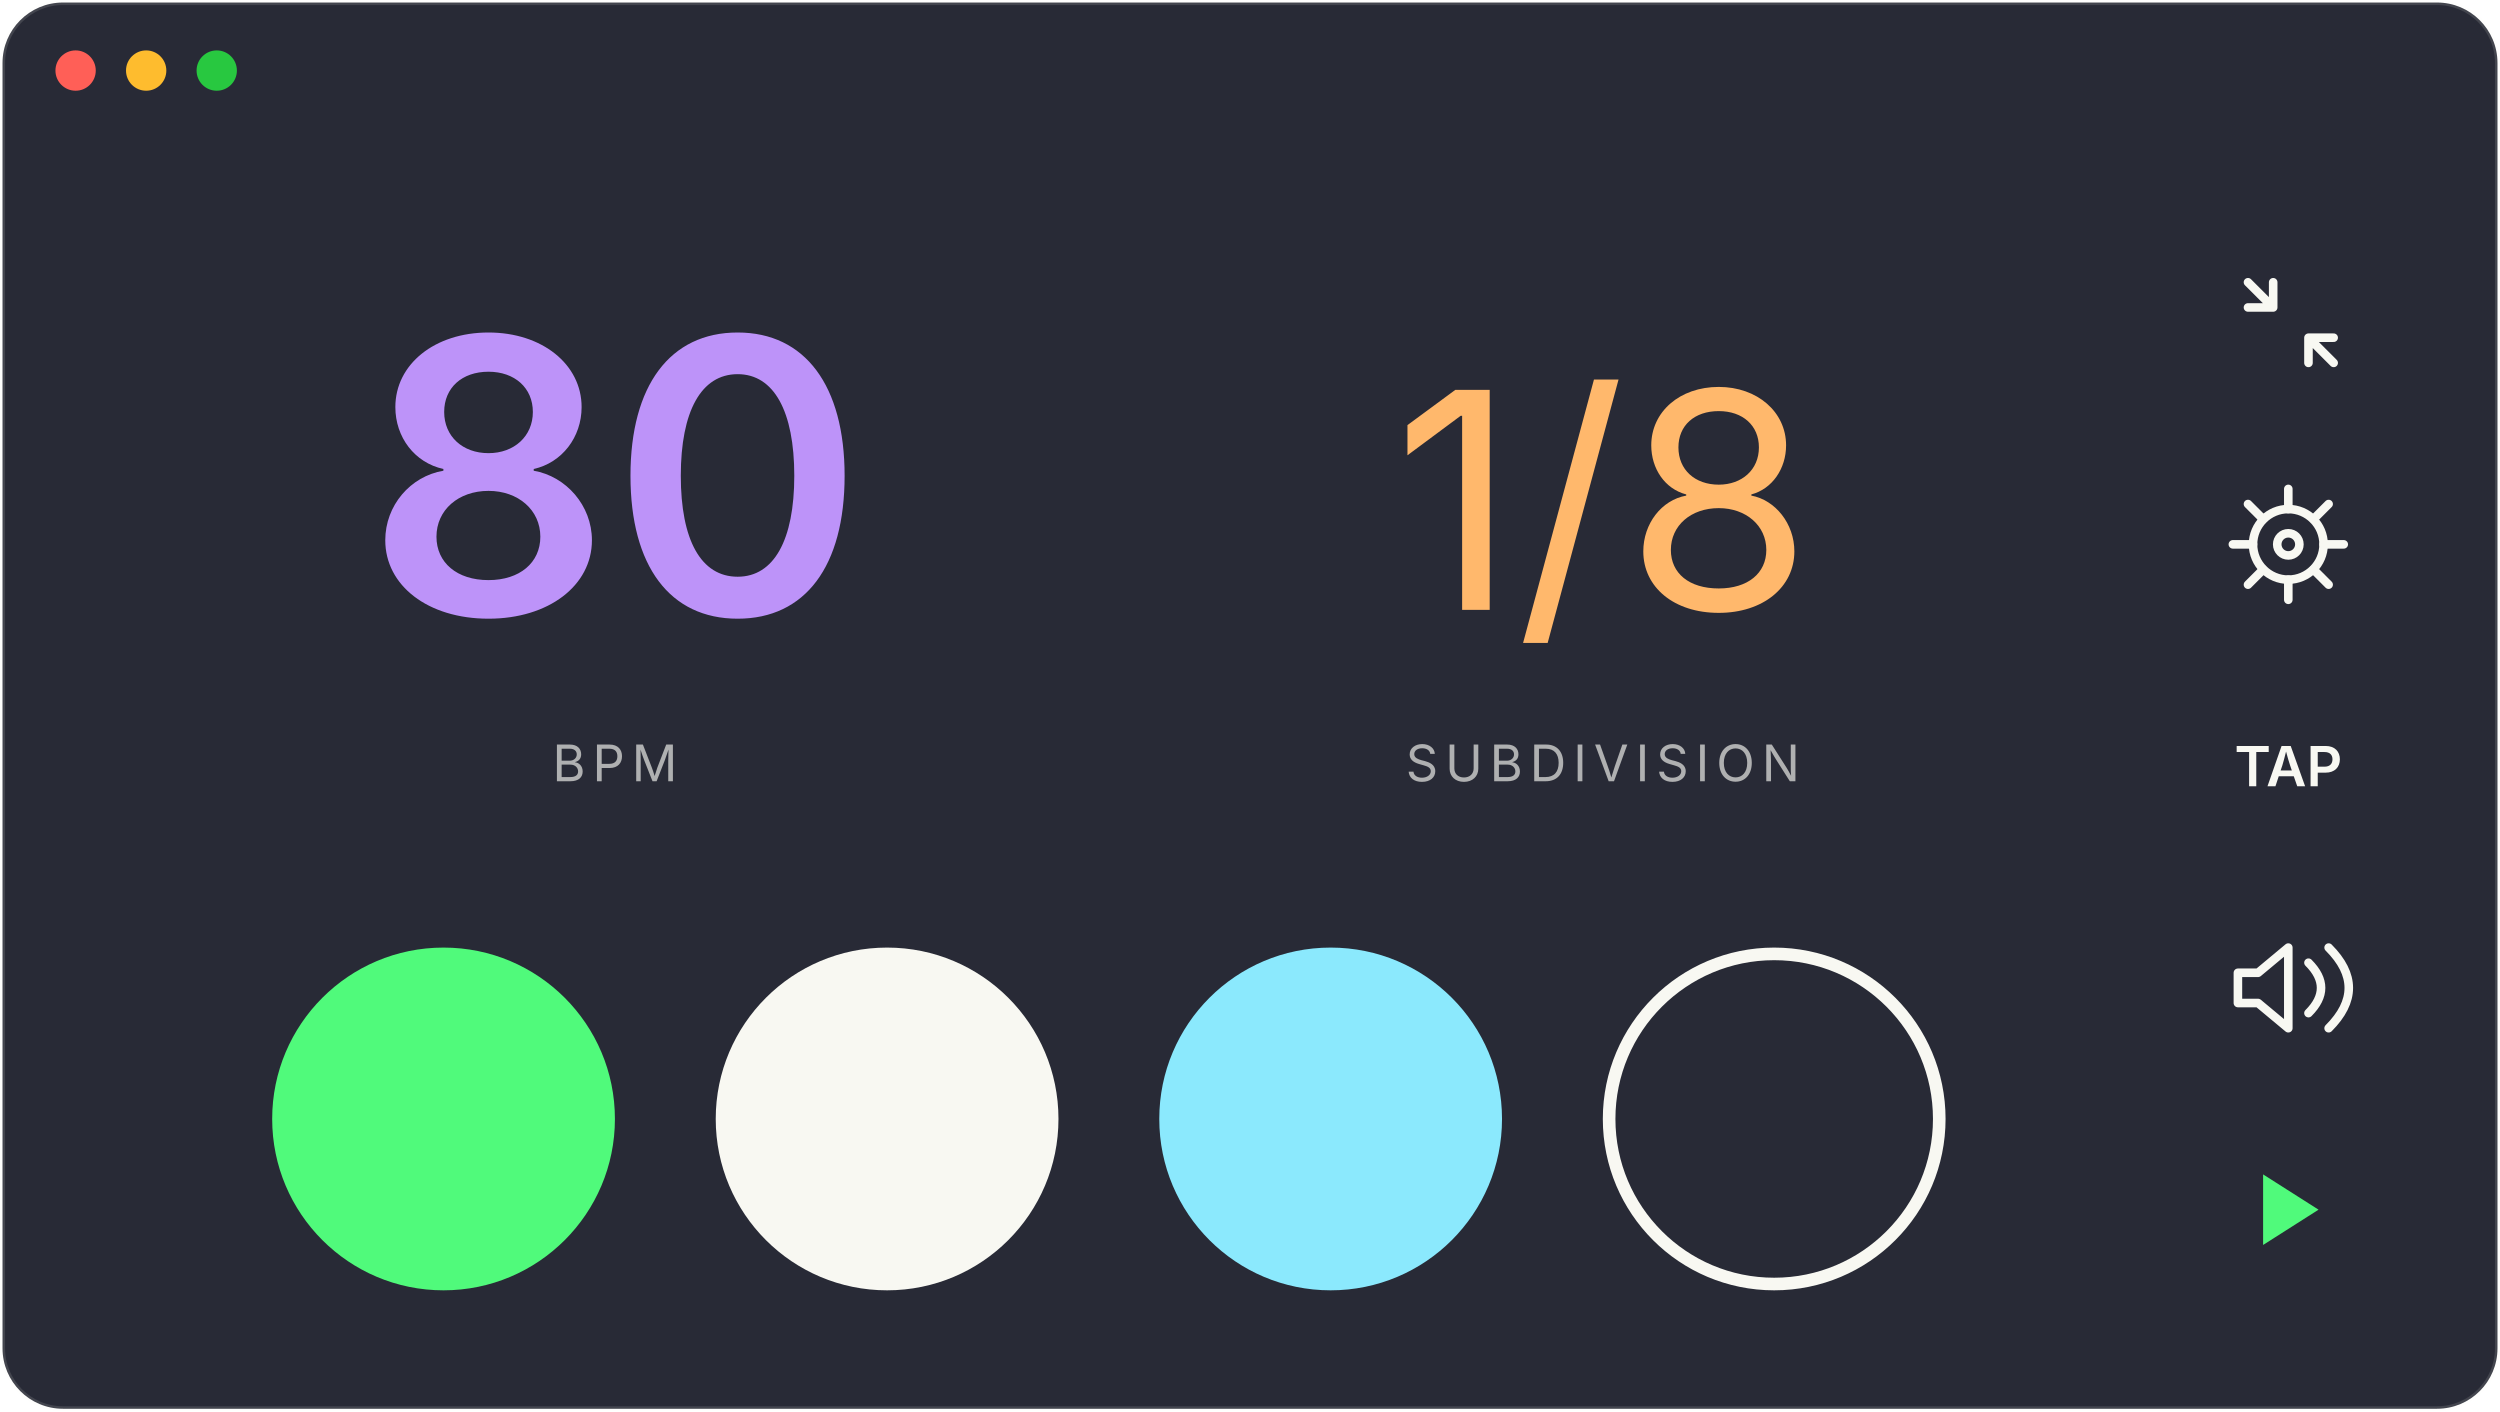
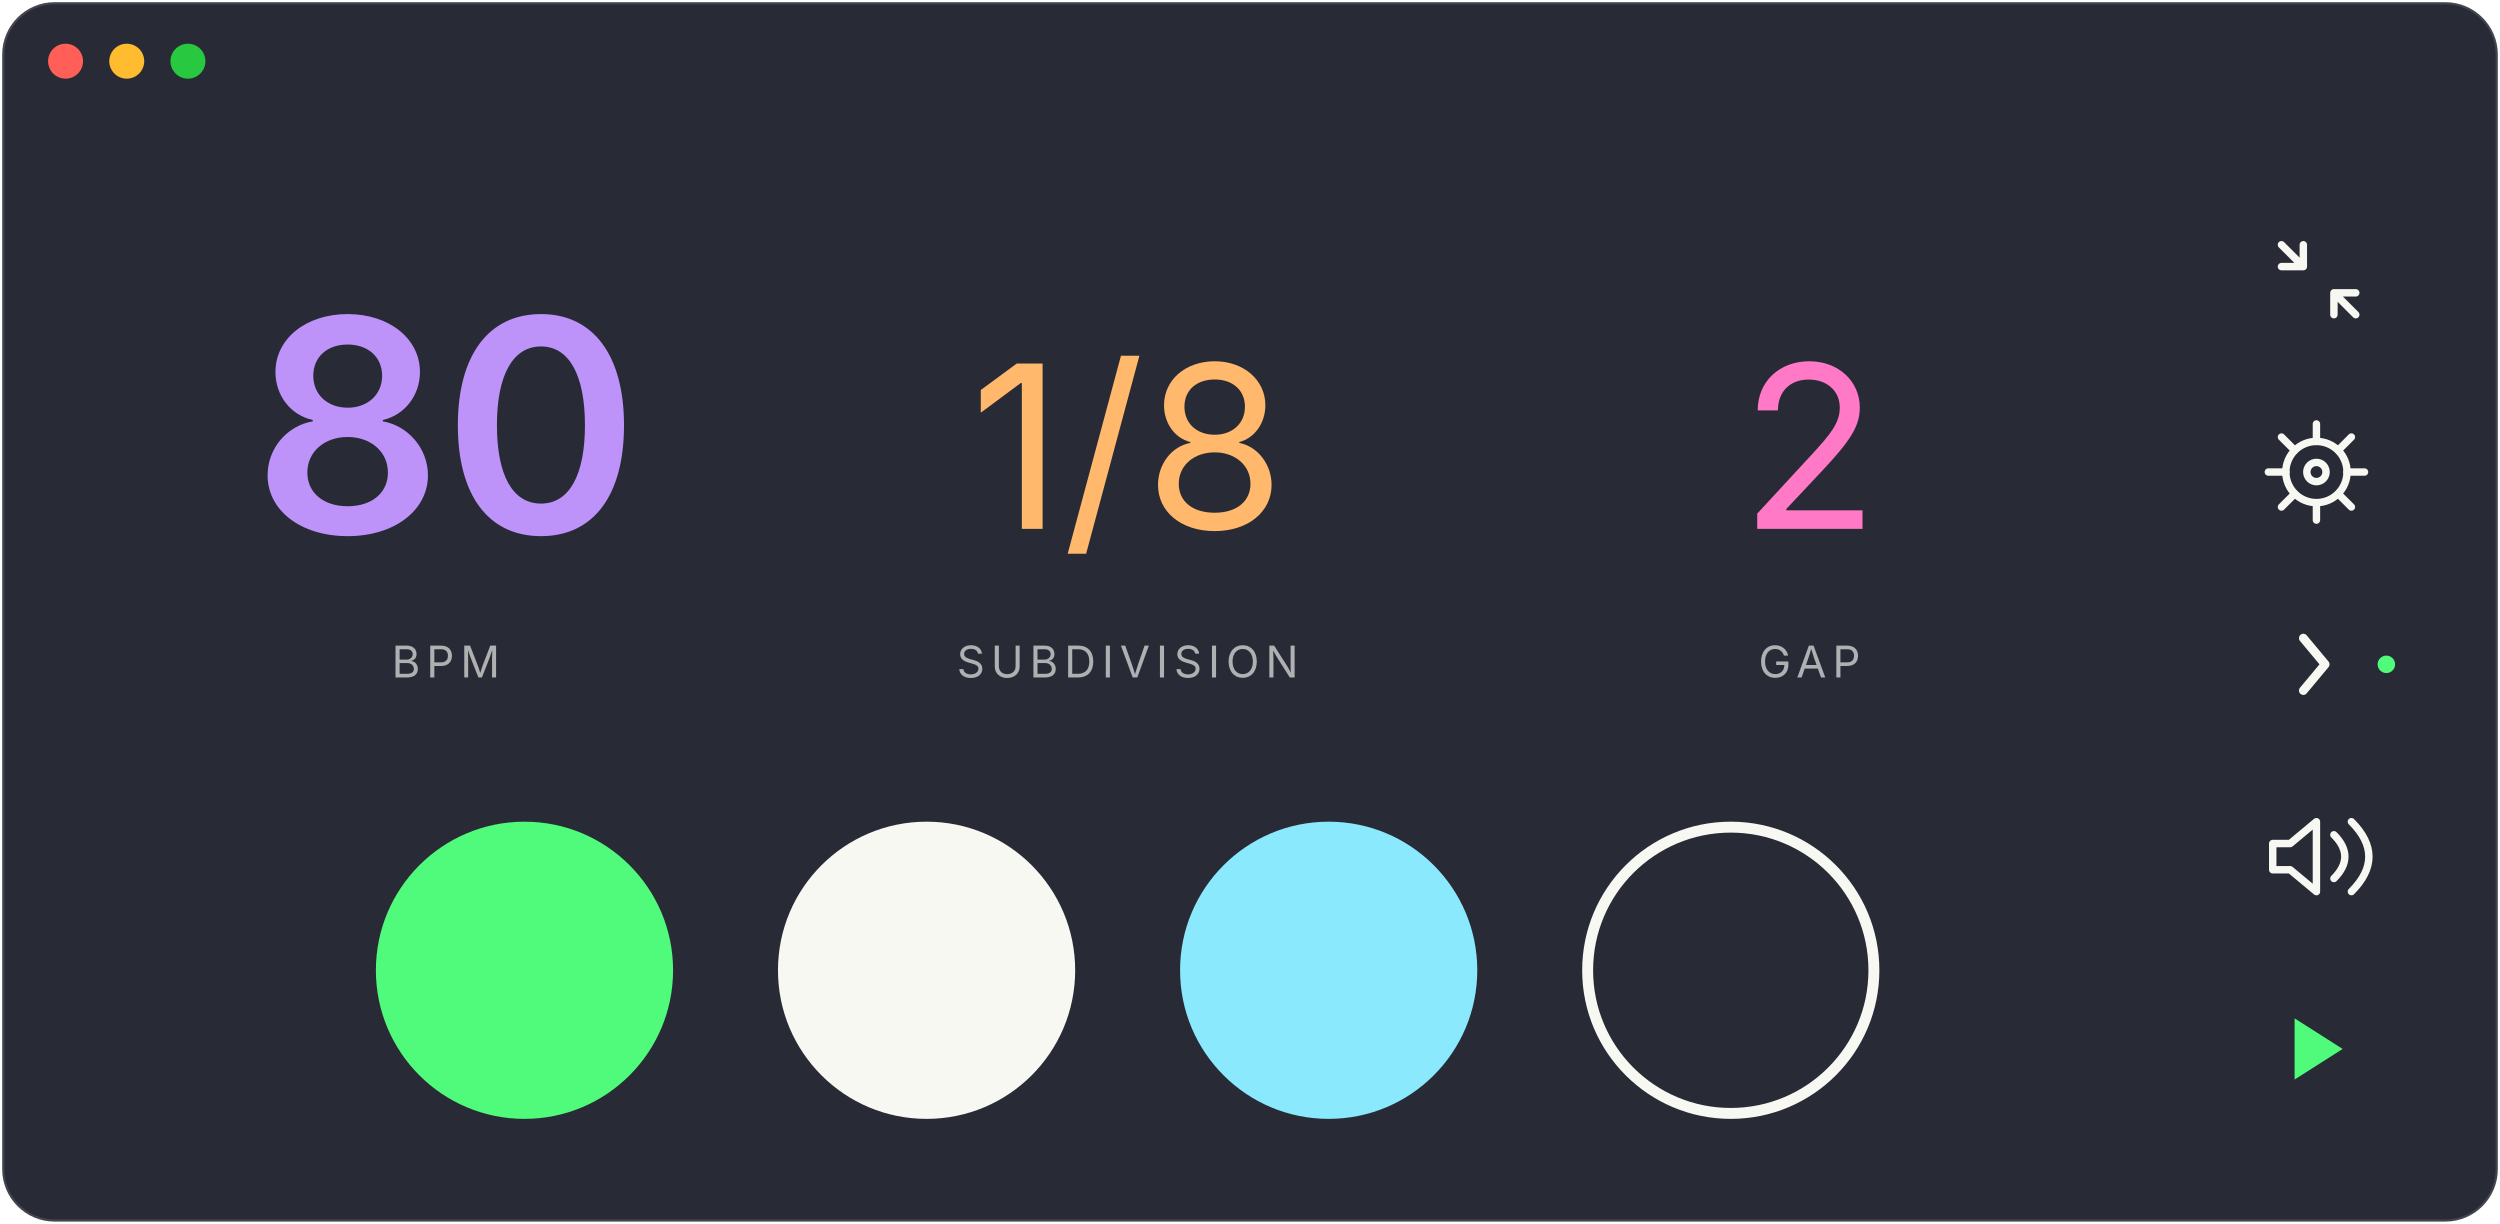
- <svg xmlns="http://www.w3.org/2000/svg" width="496" height="280" viewBox="0 0 496 280">
-   <rect x=".5" y=".5" width="495" height="279" rx="12" fill="#282A36" stroke="#F8F8F2" stroke-opacity=".13" />
+ <svg xmlns="http://www.w3.org/2000/svg" width="572" height="280" viewBox="0 0 572 280">
+   <rect x=".5" y=".5" width="571" height="279" rx="12" fill="#282A36" stroke="#F8F8F2" stroke-opacity=".13" />
  <circle cx="15" cy="14" r="4" fill="#FF5F57" />
  <circle cx="29" cy="14" r="4" fill="#FEBC2E" />
  <circle cx="43" cy="14" r="4" fill="#28C840" />
  <g font-family="-apple-system, BlinkMacSystemFont, Segoe UI, sans-serif">
-     <text x="122" y="122" text-anchor="middle" font-size="76" font-weight="600" fill="#BD93F9">80</text>
-     <text x="318" y="121" text-anchor="middle" font-size="60" fill="#FFB86C">1/8</text>
+     <text x="102" y="122" text-anchor="middle" font-size="68" font-weight="600" fill="#BD93F9">80</text>
+     <text x="258" y="121" text-anchor="middle" font-size="52" fill="#FFB86C">1/8</text>
+     <text x="414" y="121" text-anchor="middle" font-size="52" fill="#FF79C6">2</text>
    <g font-size="10" letter-spacing="1.4" text-anchor="middle" fill="#F8F8F2" opacity=".65">
-       <text x="122" y="155">BPM</text>
-       <text x="318" y="155">SUBDIVISION</text>
+       <text x="102" y="155">BPM</text>
+       <text x="258" y="155">SUBDIVISION</text>
+       <text x="414" y="155">GAP</text>
    </g>
-     <circle cx="88" cy="222" r="34" fill="#50FA7B" />
-     <circle cx="176" cy="222" r="34" fill="#F8F8F2" />
-     <circle cx="264" cy="222" r="34" fill="#8BE9FD" />
-     <circle cx="352" cy="222" r="32.75" fill="none" stroke="#F8F8F2" stroke-width="2.5" />
+     <circle cx="120" cy="222" r="34" fill="#50FA7B" />
+     <circle cx="212" cy="222" r="34" fill="#F8F8F2" />
+     <circle cx="304" cy="222" r="34" fill="#8BE9FD" />
+     <circle cx="396" cy="222" r="32.75" fill="none" stroke="#F8F8F2" stroke-width="2.5" />
    <g stroke="#F8F8F2" stroke-width="1.7" stroke-linecap="round" stroke-linejoin="round" fill="none">
-       <path d="m446 56 5 5m-5 0h5v-5m12 16-5-5m5 0h-5v5" />
-       <circle cx="454" cy="108" r="7" />
-       <circle cx="454" cy="108" r="2.2" />
-       <path d="M454 97v4m0 14v4m-11-11h4m14 0h4m-19-8 3 3m10 10 3 3m0-16-3 3m-10 10-3 3" />
-       <path d="M444 193h4l6-5v16l-6-5h-4zm14-2q5 5 0 10m4-13q8 8 0 16" />
+       <path d="m522 56 5 5m-5 0h5v-5m12 16-5-5m5 0h-5v5" />
+       <circle cx="530" cy="108" r="7" />
+       <circle cx="530" cy="108" r="2.2" />
+       <path d="M530 97v4m0 14v4m-11-11h4m14 0h4m-19-8 3 3m10 10 3 3m0-16-3 3m-10 10-3 3" />
+       <path d="M520 193h4l6-5v16l-6-5h-4zm14-2q5 5 0 10m4-13q8 8 0 16" />
    </g>
-     <text x="454" y="156" font-size="11" text-anchor="middle" font-weight="600" fill="#F8F8F2">TAP</text>
-     <path d="m449 233 11 7-11 7z" fill="#50FA7B" />
+     <path d="m527 146 5 6-5 6" fill="none" stroke="#F8F8F2" stroke-width="2" stroke-linecap="round" stroke-linejoin="round" />
+     <circle cx="546" cy="152" r="2" fill="#50FA7B" />
+     <path d="m525 233 11 7-11 7z" fill="#50FA7B" />
  </g>
</svg>
